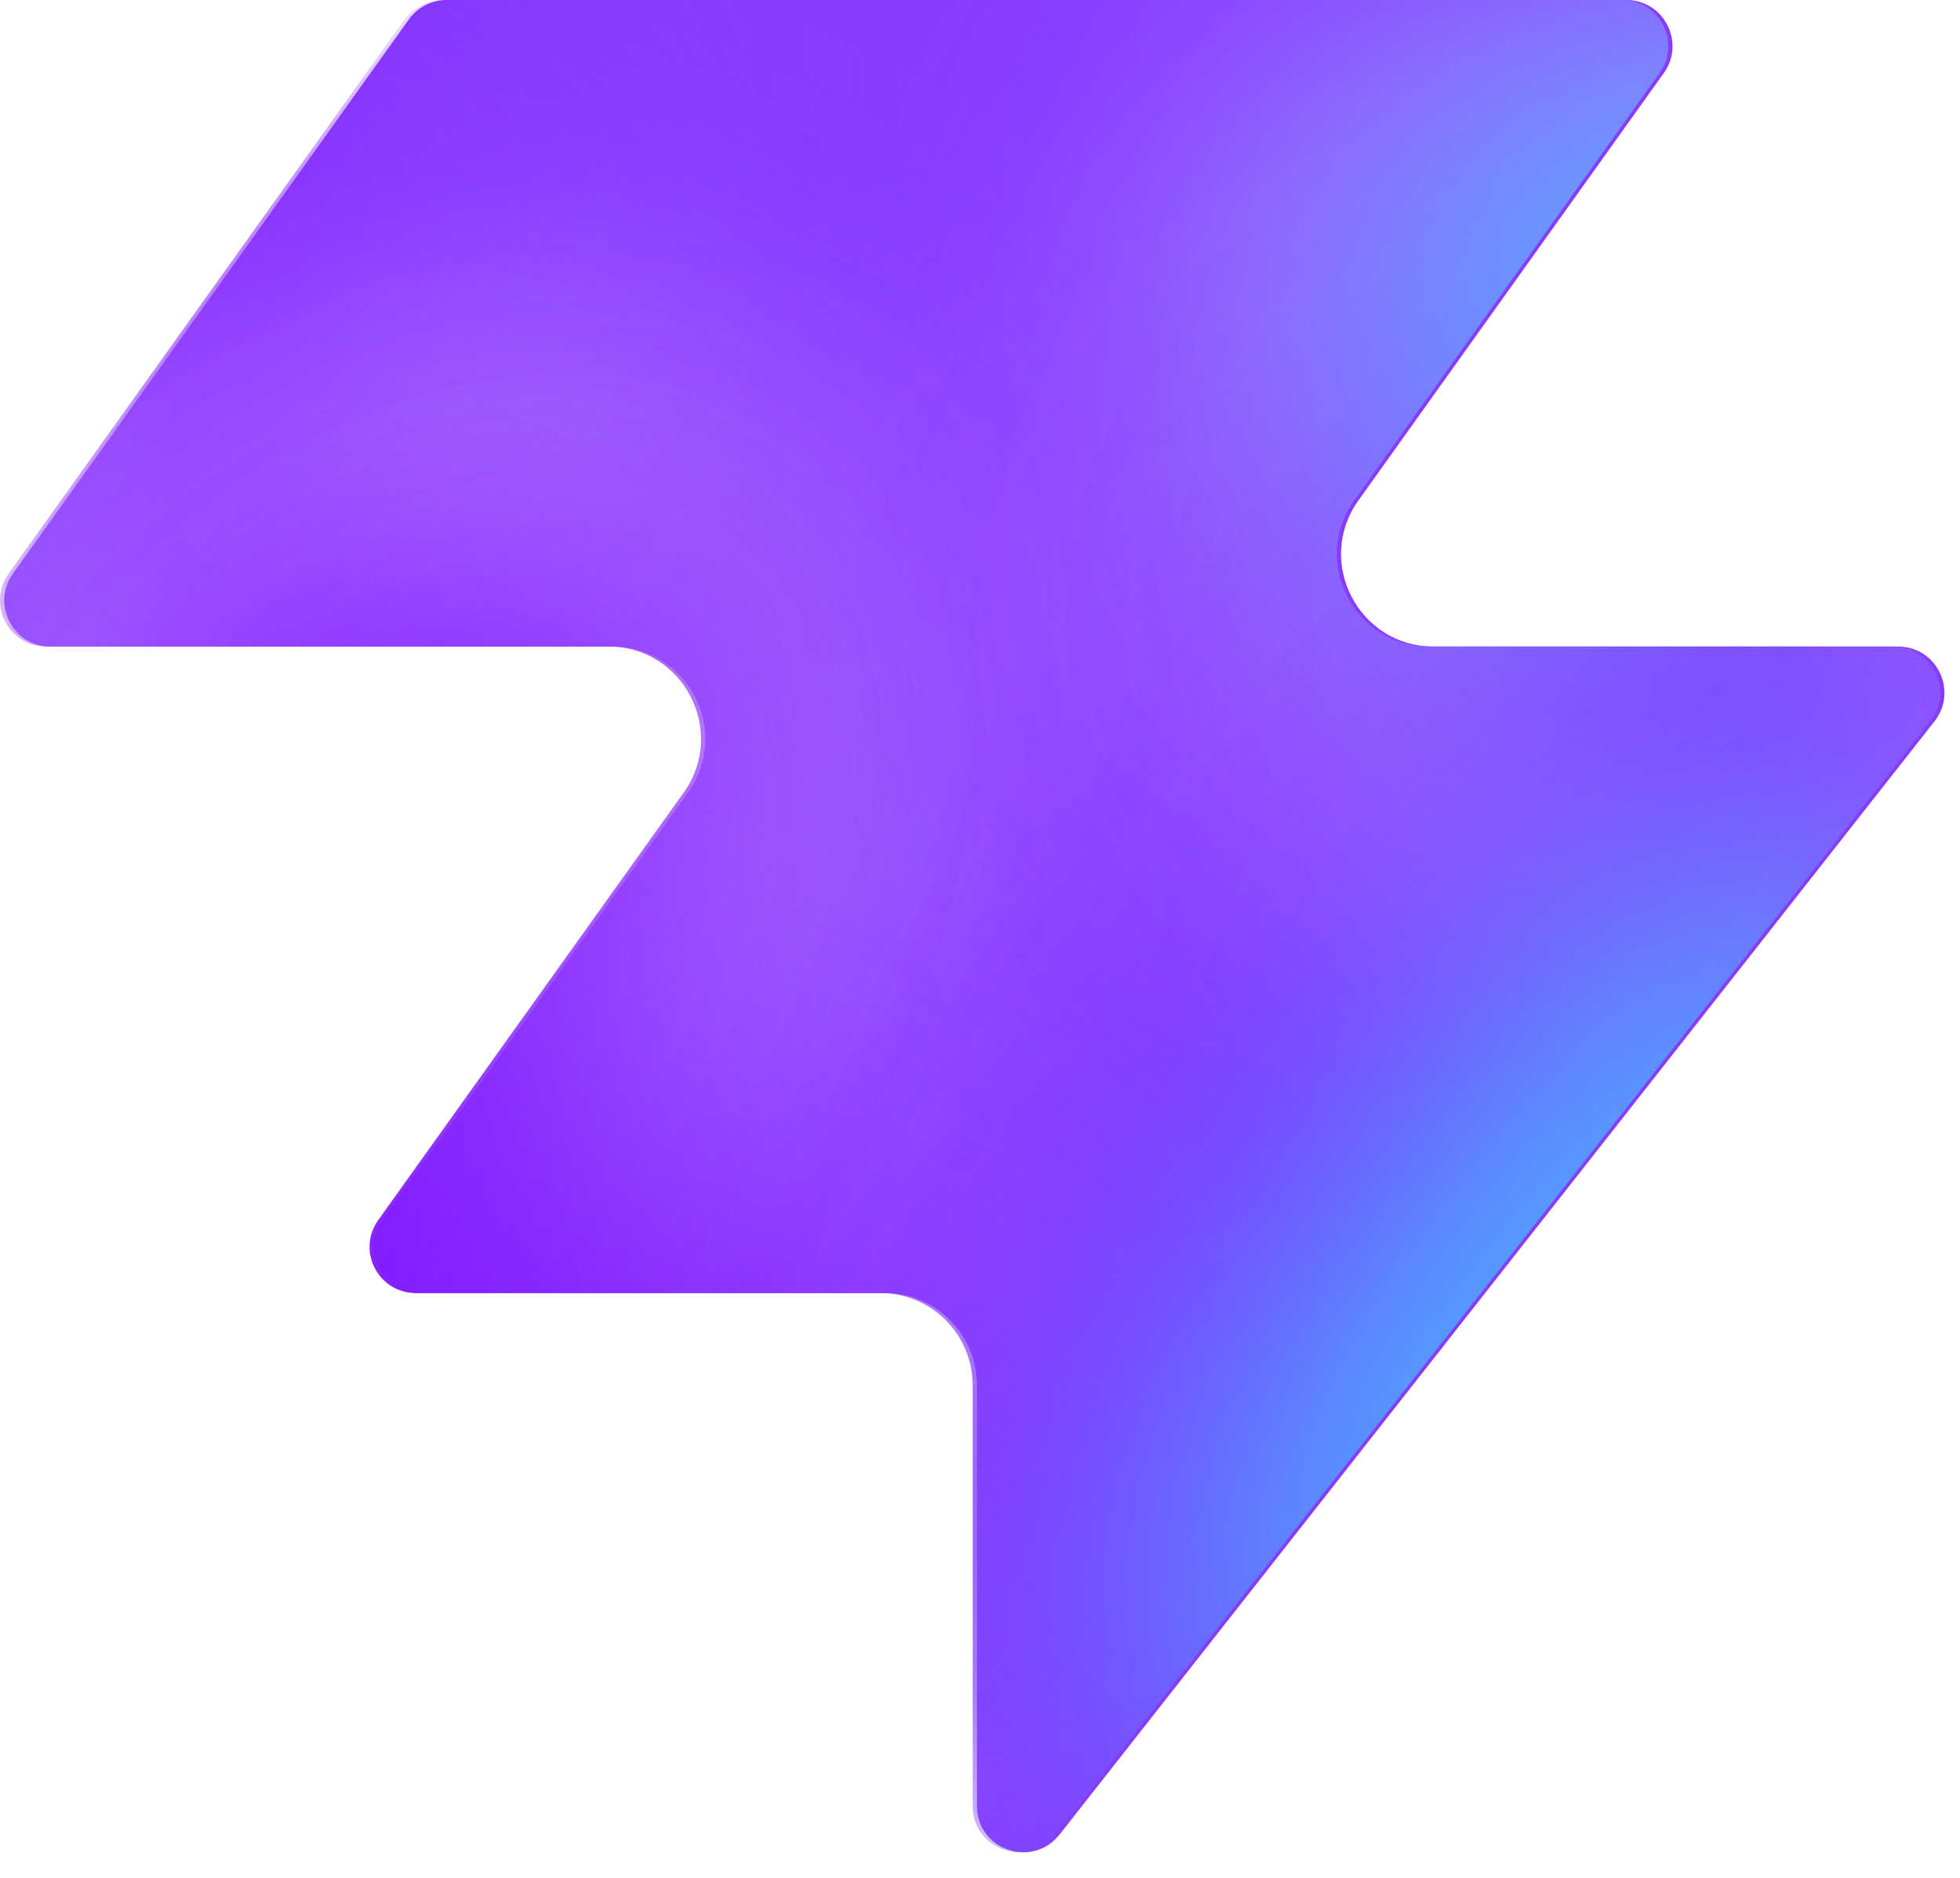
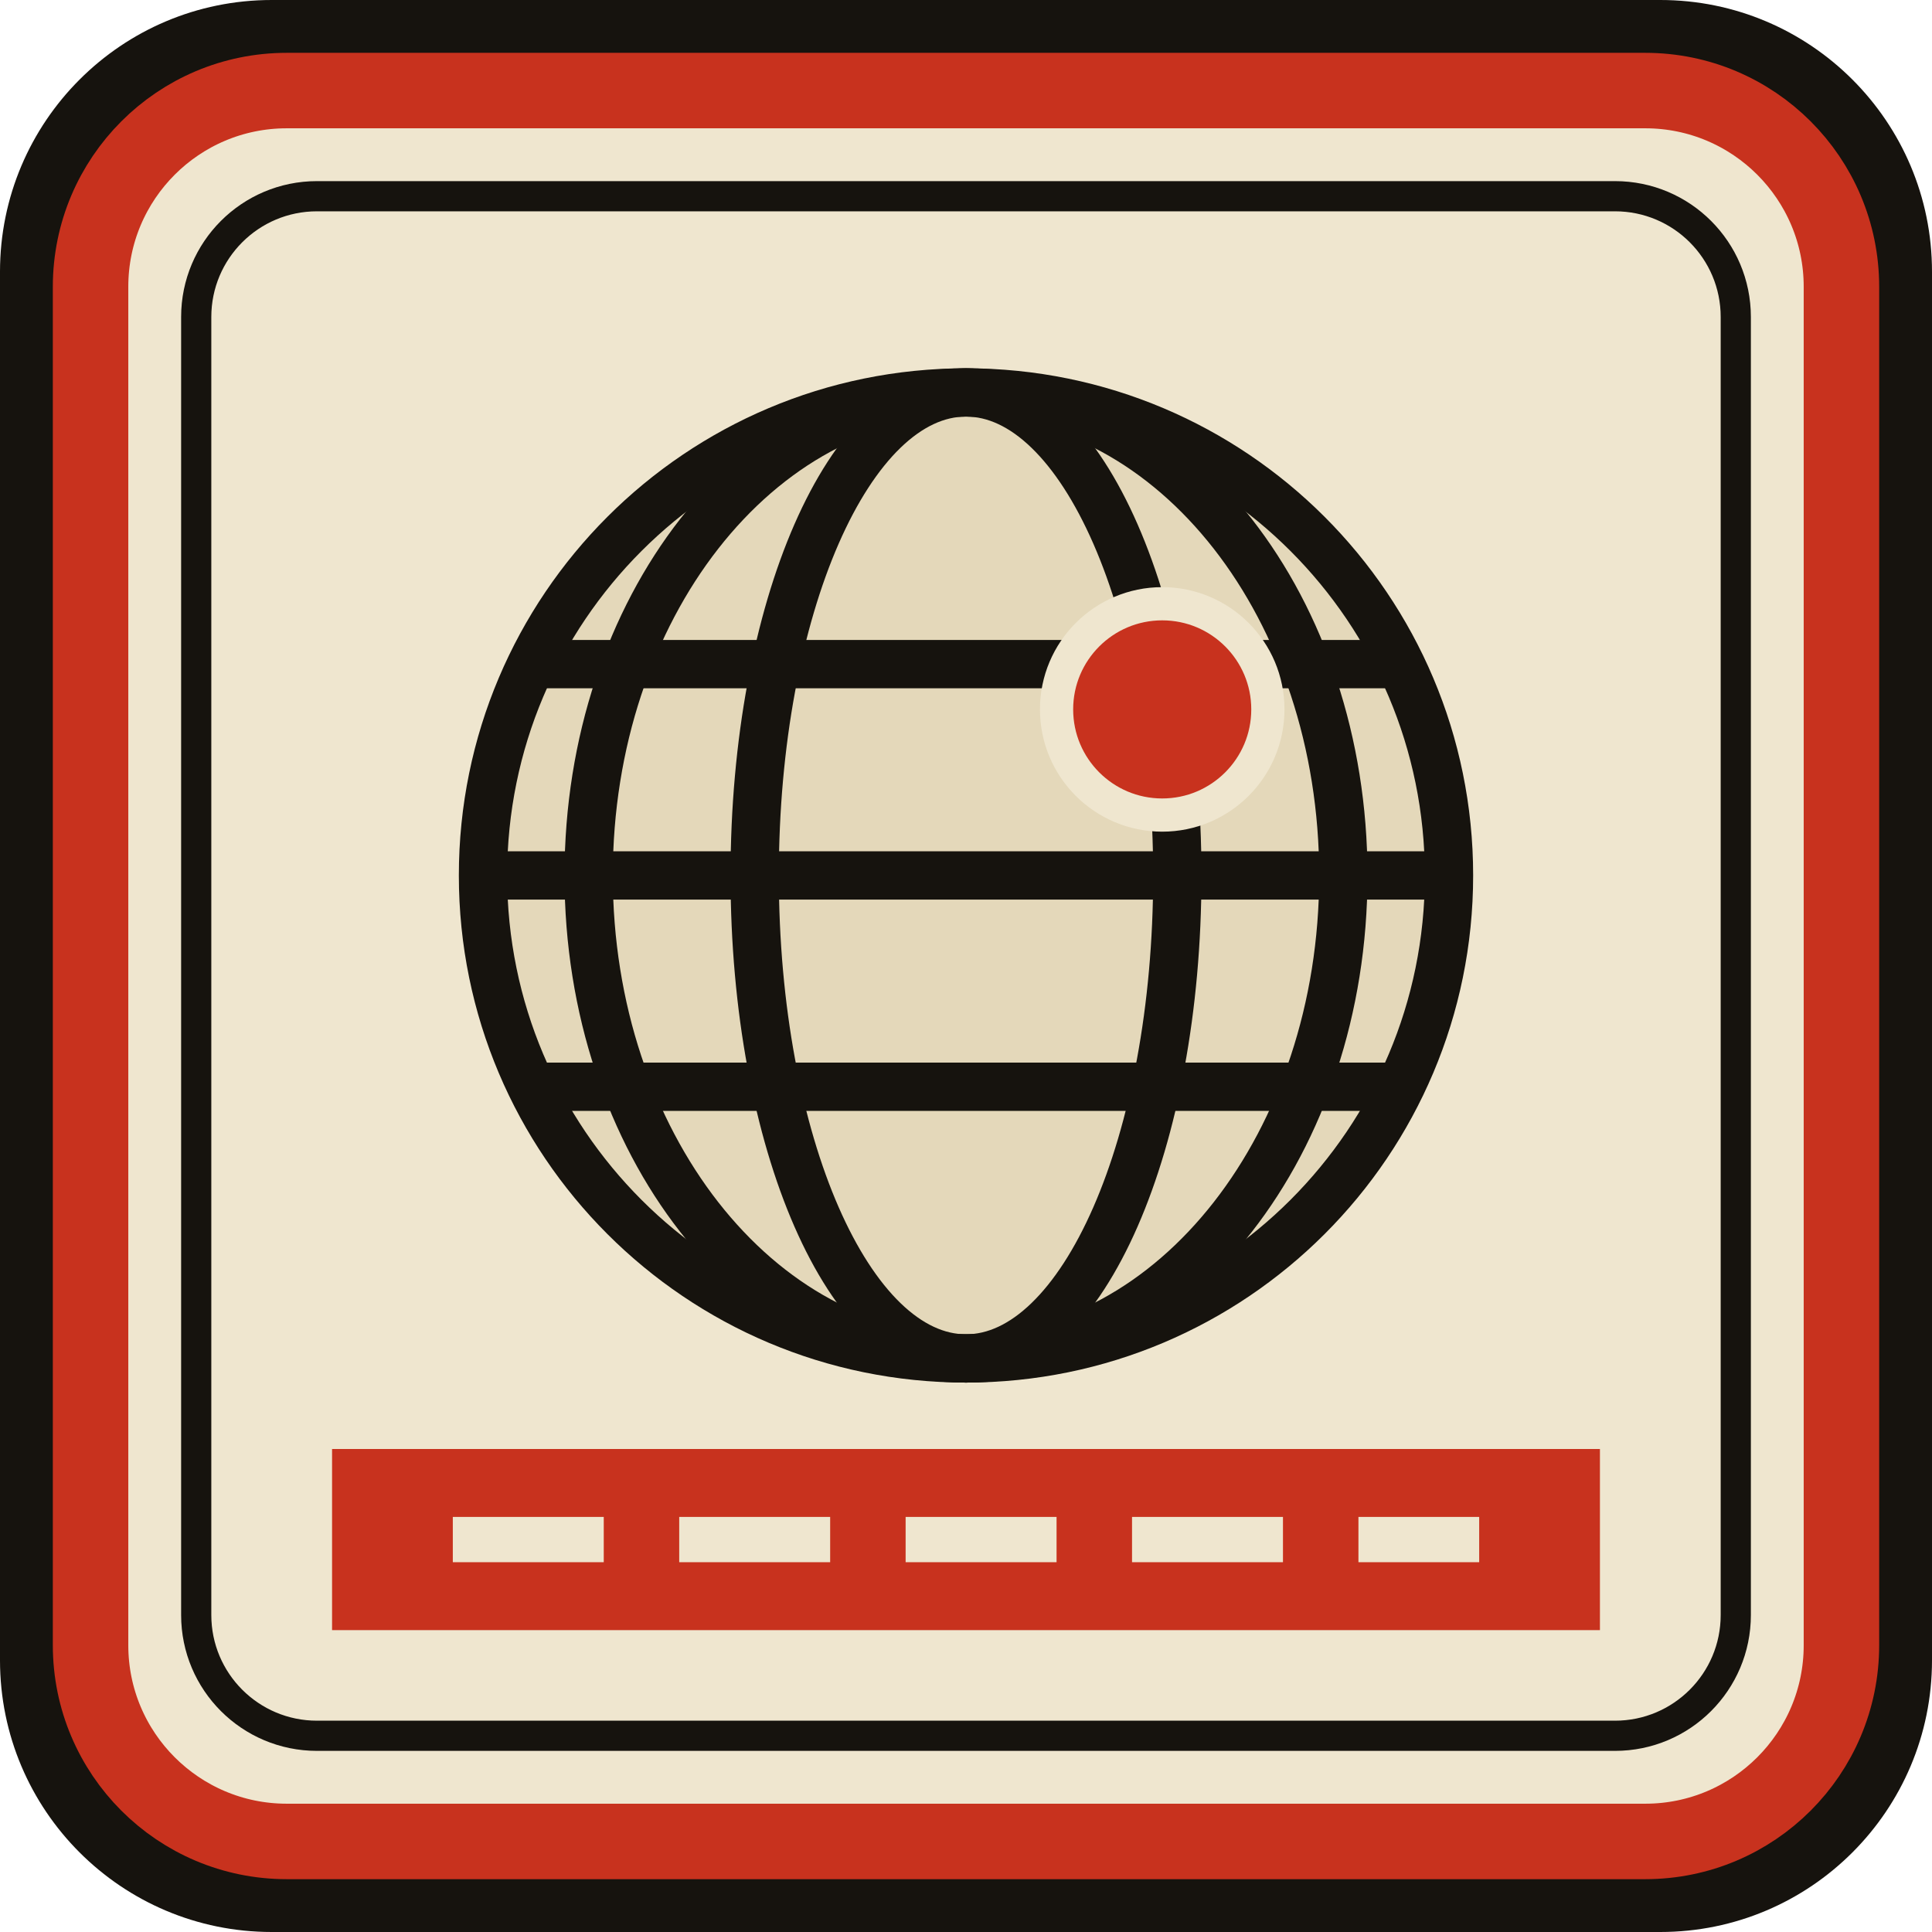
- <svg xmlns="http://www.w3.org/2000/svg" width="48" height="46" fill="none" viewBox="0 0 48 46">
-   <path fill="#863bff" d="M25.946 44.938c-.664.845-2.021.375-2.021-.698V33.937a2.26 2.26 0 0 0-2.262-2.262H10.287c-.92 0-1.456-1.04-.92-1.788l7.48-10.471c1.07-1.497 0-3.578-1.842-3.578H1.237c-.92 0-1.456-1.04-.92-1.788L10.013.474c.214-.297.556-.474.92-.474h28.894c.92 0 1.456 1.04.92 1.788l-7.48 10.471c-1.07 1.498 0 3.579 1.842 3.579h11.377c.943 0 1.473 1.088.89 1.83L25.947 44.94z" style="fill:#863bff;fill:color(display-p3 .525 .23 1);fill-opacity:1" />
-   <mask id="a" width="48" height="46" x="0" y="0" maskUnits="userSpaceOnUse" style="mask-type:alpha">
-     <path fill="#000" d="M25.842 44.938c-.664.844-2.021.375-2.021-.698V33.937a2.26 2.26 0 0 0-2.262-2.262H10.183c-.92 0-1.456-1.04-.92-1.788l7.48-10.471c1.07-1.498 0-3.579-1.842-3.579H1.133c-.92 0-1.456-1.04-.92-1.787L9.91.473c.214-.297.556-.474.92-.474h28.894c.92 0 1.456 1.04.92 1.788l-7.48 10.471c-1.07 1.498 0 3.578 1.842 3.578h11.377c.943 0 1.473 1.088.89 1.832L25.843 44.94z" style="fill:#000;fill-opacity:1" />
-   </mask>
-   <g mask="url(#a)">
-     <g filter="url(#b)">
-       <ellipse cx="5.508" cy="14.704" fill="#ede6ff" rx="5.508" ry="14.704" style="fill:#ede6ff;fill:color(display-p3 .927 .903 1);fill-opacity:1" transform="matrix(.00324 1 1 -.00324 -4.47 31.516)" />
-     </g>
-     <g filter="url(#c)">
-       <ellipse cx="10.399" cy="29.851" fill="#ede6ff" rx="10.399" ry="29.851" style="fill:#ede6ff;fill:color(display-p3 .927 .903 1);fill-opacity:1" transform="matrix(.00324 1 1 -.00324 -39.328 7.883)" />
-     </g>
-     <g filter="url(#d)">
-       <ellipse cx="5.508" cy="30.487" fill="#7e14ff" rx="5.508" ry="30.487" style="fill:#7e14ff;fill:color(display-p3 .492 .077 1);fill-opacity:1" transform="rotate(89.814 -25.913 -14.639)scale(1 -1)" />
-     </g>
-     <g filter="url(#e)">
-       <ellipse cx="5.508" cy="30.599" fill="#7e14ff" rx="5.508" ry="30.599" style="fill:#7e14ff;fill:color(display-p3 .492 .077 1);fill-opacity:1" transform="rotate(89.814 -32.644 -3.334)scale(1 -1)" />
-     </g>
-     <g filter="url(#f)">
-       <ellipse cx="5.508" cy="30.599" fill="#7e14ff" rx="5.508" ry="30.599" style="fill:#7e14ff;fill:color(display-p3 .492 .077 1);fill-opacity:1" transform="matrix(.00324 1 1 -.00324 -34.34 30.47)" />
-     </g>
-     <g filter="url(#g)">
-       <ellipse cx="14.072" cy="22.078" fill="#ede6ff" rx="14.072" ry="22.078" style="fill:#ede6ff;fill:color(display-p3 .927 .903 1);fill-opacity:1" transform="rotate(93.35 24.506 48.493)scale(-1 1)" />
-     </g>
-     <g filter="url(#h)">
-       <ellipse cx="3.47" cy="21.501" fill="#7e14ff" rx="3.47" ry="21.501" style="fill:#7e14ff;fill:color(display-p3 .492 .077 1);fill-opacity:1" transform="rotate(89.009 28.708 47.59)scale(-1 1)" />
-     </g>
-     <g filter="url(#i)">
-       <ellipse cx="3.47" cy="21.501" fill="#7e14ff" rx="3.47" ry="21.501" style="fill:#7e14ff;fill:color(display-p3 .492 .077 1);fill-opacity:1" transform="rotate(89.009 28.708 47.59)scale(-1 1)" />
-     </g>
-     <g filter="url(#j)">
-       <ellipse cx=".387" cy="8.972" fill="#7e14ff" rx="4.407" ry="29.108" style="fill:#7e14ff;fill:color(display-p3 .492 .077 1);fill-opacity:1" transform="rotate(39.51 .387 8.972)" />
-     </g>
-     <g filter="url(#k)">
-       <ellipse cx="47.523" cy="-6.092" fill="#7e14ff" rx="4.407" ry="29.108" style="fill:#7e14ff;fill:color(display-p3 .492 .077 1);fill-opacity:1" transform="rotate(37.892 47.523 -6.092)" />
-     </g>
-     <g filter="url(#l)">
-       <ellipse cx="41.412" cy="6.333" fill="#47bfff" rx="5.971" ry="9.665" style="fill:#47bfff;fill:color(display-p3 .28 .748 1);fill-opacity:1" transform="rotate(37.892 41.412 6.333)" />
-     </g>
-     <g filter="url(#m)">
-       <ellipse cx="-1.879" cy="38.332" fill="#7e14ff" rx="4.407" ry="29.108" style="fill:#7e14ff;fill:color(display-p3 .492 .077 1);fill-opacity:1" transform="rotate(37.892 -1.88 38.332)" />
-     </g>
-     <g filter="url(#n)">
-       <ellipse cx="-1.879" cy="38.332" fill="#7e14ff" rx="4.407" ry="29.108" style="fill:#7e14ff;fill:color(display-p3 .492 .077 1);fill-opacity:1" transform="rotate(37.892 -1.88 38.332)" />
-     </g>
-     <g filter="url(#o)">
-       <ellipse cx="35.651" cy="29.907" fill="#7e14ff" rx="4.407" ry="29.108" style="fill:#7e14ff;fill:color(display-p3 .492 .077 1);fill-opacity:1" transform="rotate(37.892 35.651 29.907)" />
-     </g>
-     <g filter="url(#p)">
-       <ellipse cx="38.418" cy="32.4" fill="#47bfff" rx="5.971" ry="15.297" style="fill:#47bfff;fill:color(display-p3 .28 .748 1);fill-opacity:1" transform="rotate(37.892 38.418 32.4)" />
-     </g>
+ <svg xmlns="http://www.w3.org/2000/svg" viewBox="0 0 128 128">
+   <rect width="128" height="128" rx="18" fill="#16130e" />
+   <rect x="6" y="6" width="116" height="116" rx="13" fill="#efe6cf" stroke="#c8321e" stroke-width="5" />
+   <rect x="13" y="13" width="102" height="102" rx="8" fill="none" stroke="#16130e" stroke-width="2" />
+   <g fill="none" stroke="#16130e" stroke-width="3.2">
+     <circle cx="64" cy="58" r="32" fill="#e4d8ba" />
+     <ellipse cx="64" cy="58" rx="14" ry="32" />
+     <ellipse cx="64" cy="58" rx="25" ry="32" />
+     <path d="M32 58h64M36 44h56M36 72h56" />
  </g>
-   <defs>
-     <filter id="b" width="60.045" height="41.654" x="-19.77" y="16.149" color-interpolation-filters="sRGB" filterUnits="userSpaceOnUse">
-       <feFlood flood-opacity="0" result="BackgroundImageFix" />
-       <feBlend in="SourceGraphic" in2="BackgroundImageFix" result="shape" />
-       <feGaussianBlur result="effect1_foregroundBlur_2002_17158" stdDeviation="7.659" />
-     </filter>
-     <filter id="c" width="90.34" height="51.437" x="-54.613" y="-7.533" color-interpolation-filters="sRGB" filterUnits="userSpaceOnUse">
-       <feFlood flood-opacity="0" result="BackgroundImageFix" />
-       <feBlend in="SourceGraphic" in2="BackgroundImageFix" result="shape" />
-       <feGaussianBlur result="effect1_foregroundBlur_2002_17158" stdDeviation="7.659" />
-     </filter>
-     <filter id="d" width="79.355" height="29.4" x="-49.64" y="2.03" color-interpolation-filters="sRGB" filterUnits="userSpaceOnUse">
-       <feFlood flood-opacity="0" result="BackgroundImageFix" />
-       <feBlend in="SourceGraphic" in2="BackgroundImageFix" result="shape" />
-       <feGaussianBlur result="effect1_foregroundBlur_2002_17158" stdDeviation="4.596" />
-     </filter>
-     <filter id="e" width="79.579" height="29.4" x="-45.045" y="20.029" color-interpolation-filters="sRGB" filterUnits="userSpaceOnUse">
-       <feFlood flood-opacity="0" result="BackgroundImageFix" />
-       <feBlend in="SourceGraphic" in2="BackgroundImageFix" result="shape" />
-       <feGaussianBlur result="effect1_foregroundBlur_2002_17158" stdDeviation="4.596" />
-     </filter>
-     <filter id="f" width="79.579" height="29.4" x="-43.513" y="21.178" color-interpolation-filters="sRGB" filterUnits="userSpaceOnUse">
-       <feFlood flood-opacity="0" result="BackgroundImageFix" />
-       <feBlend in="SourceGraphic" in2="BackgroundImageFix" result="shape" />
-       <feGaussianBlur result="effect1_foregroundBlur_2002_17158" stdDeviation="4.596" />
-     </filter>
-     <filter id="g" width="74.749" height="58.852" x="15.756" y="-17.901" color-interpolation-filters="sRGB" filterUnits="userSpaceOnUse">
-       <feFlood flood-opacity="0" result="BackgroundImageFix" />
-       <feBlend in="SourceGraphic" in2="BackgroundImageFix" result="shape" />
-       <feGaussianBlur result="effect1_foregroundBlur_2002_17158" stdDeviation="7.659" />
-     </filter>
-     <filter id="h" width="61.377" height="25.362" x="23.548" y="2.284" color-interpolation-filters="sRGB" filterUnits="userSpaceOnUse">
-       <feFlood flood-opacity="0" result="BackgroundImageFix" />
-       <feBlend in="SourceGraphic" in2="BackgroundImageFix" result="shape" />
-       <feGaussianBlur result="effect1_foregroundBlur_2002_17158" stdDeviation="4.596" />
-     </filter>
-     <filter id="i" width="61.377" height="25.362" x="23.548" y="2.284" color-interpolation-filters="sRGB" filterUnits="userSpaceOnUse">
-       <feFlood flood-opacity="0" result="BackgroundImageFix" />
-       <feBlend in="SourceGraphic" in2="BackgroundImageFix" result="shape" />
-       <feGaussianBlur result="effect1_foregroundBlur_2002_17158" stdDeviation="4.596" />
-     </filter>
-     <filter id="j" width="56.045" height="63.649" x="-27.636" y="-22.853" color-interpolation-filters="sRGB" filterUnits="userSpaceOnUse">
-       <feFlood flood-opacity="0" result="BackgroundImageFix" />
-       <feBlend in="SourceGraphic" in2="BackgroundImageFix" result="shape" />
-       <feGaussianBlur result="effect1_foregroundBlur_2002_17158" stdDeviation="4.596" />
-     </filter>
-     <filter id="k" width="54.814" height="64.646" x="20.116" y="-38.415" color-interpolation-filters="sRGB" filterUnits="userSpaceOnUse">
-       <feFlood flood-opacity="0" result="BackgroundImageFix" />
-       <feBlend in="SourceGraphic" in2="BackgroundImageFix" result="shape" />
-       <feGaussianBlur result="effect1_foregroundBlur_2002_17158" stdDeviation="4.596" />
-     </filter>
-     <filter id="l" width="33.541" height="35.313" x="24.641" y="-11.323" color-interpolation-filters="sRGB" filterUnits="userSpaceOnUse">
-       <feFlood flood-opacity="0" result="BackgroundImageFix" />
-       <feBlend in="SourceGraphic" in2="BackgroundImageFix" result="shape" />
-       <feGaussianBlur result="effect1_foregroundBlur_2002_17158" stdDeviation="4.596" />
-     </filter>
-     <filter id="m" width="54.814" height="64.646" x="-29.286" y="6.009" color-interpolation-filters="sRGB" filterUnits="userSpaceOnUse">
-       <feFlood flood-opacity="0" result="BackgroundImageFix" />
-       <feBlend in="SourceGraphic" in2="BackgroundImageFix" result="shape" />
-       <feGaussianBlur result="effect1_foregroundBlur_2002_17158" stdDeviation="4.596" />
-     </filter>
-     <filter id="n" width="54.814" height="64.646" x="-29.286" y="6.009" color-interpolation-filters="sRGB" filterUnits="userSpaceOnUse">
-       <feFlood flood-opacity="0" result="BackgroundImageFix" />
-       <feBlend in="SourceGraphic" in2="BackgroundImageFix" result="shape" />
-       <feGaussianBlur result="effect1_foregroundBlur_2002_17158" stdDeviation="4.596" />
-     </filter>
-     <filter id="o" width="54.814" height="64.646" x="8.244" y="-2.416" color-interpolation-filters="sRGB" filterUnits="userSpaceOnUse">
-       <feFlood flood-opacity="0" result="BackgroundImageFix" />
-       <feBlend in="SourceGraphic" in2="BackgroundImageFix" result="shape" />
-       <feGaussianBlur result="effect1_foregroundBlur_2002_17158" stdDeviation="4.596" />
-     </filter>
-     <filter id="p" width="39.409" height="43.623" x="18.713" y="10.588" color-interpolation-filters="sRGB" filterUnits="userSpaceOnUse">
-       <feFlood flood-opacity="0" result="BackgroundImageFix" />
-       <feBlend in="SourceGraphic" in2="BackgroundImageFix" result="shape" />
-       <feGaussianBlur result="effect1_foregroundBlur_2002_17158" stdDeviation="4.596" />
-     </filter>
-   </defs>
+   <circle cx="77" cy="47" r="7" fill="#c8321e" stroke="#efe6cf" stroke-width="2.2" />
+   <rect x="22" y="96" width="84" height="12" fill="#c8321e" />
+   <path d="M30 102h68" stroke="#efe6cf" stroke-width="3" stroke-dasharray="10 5" />
</svg>
